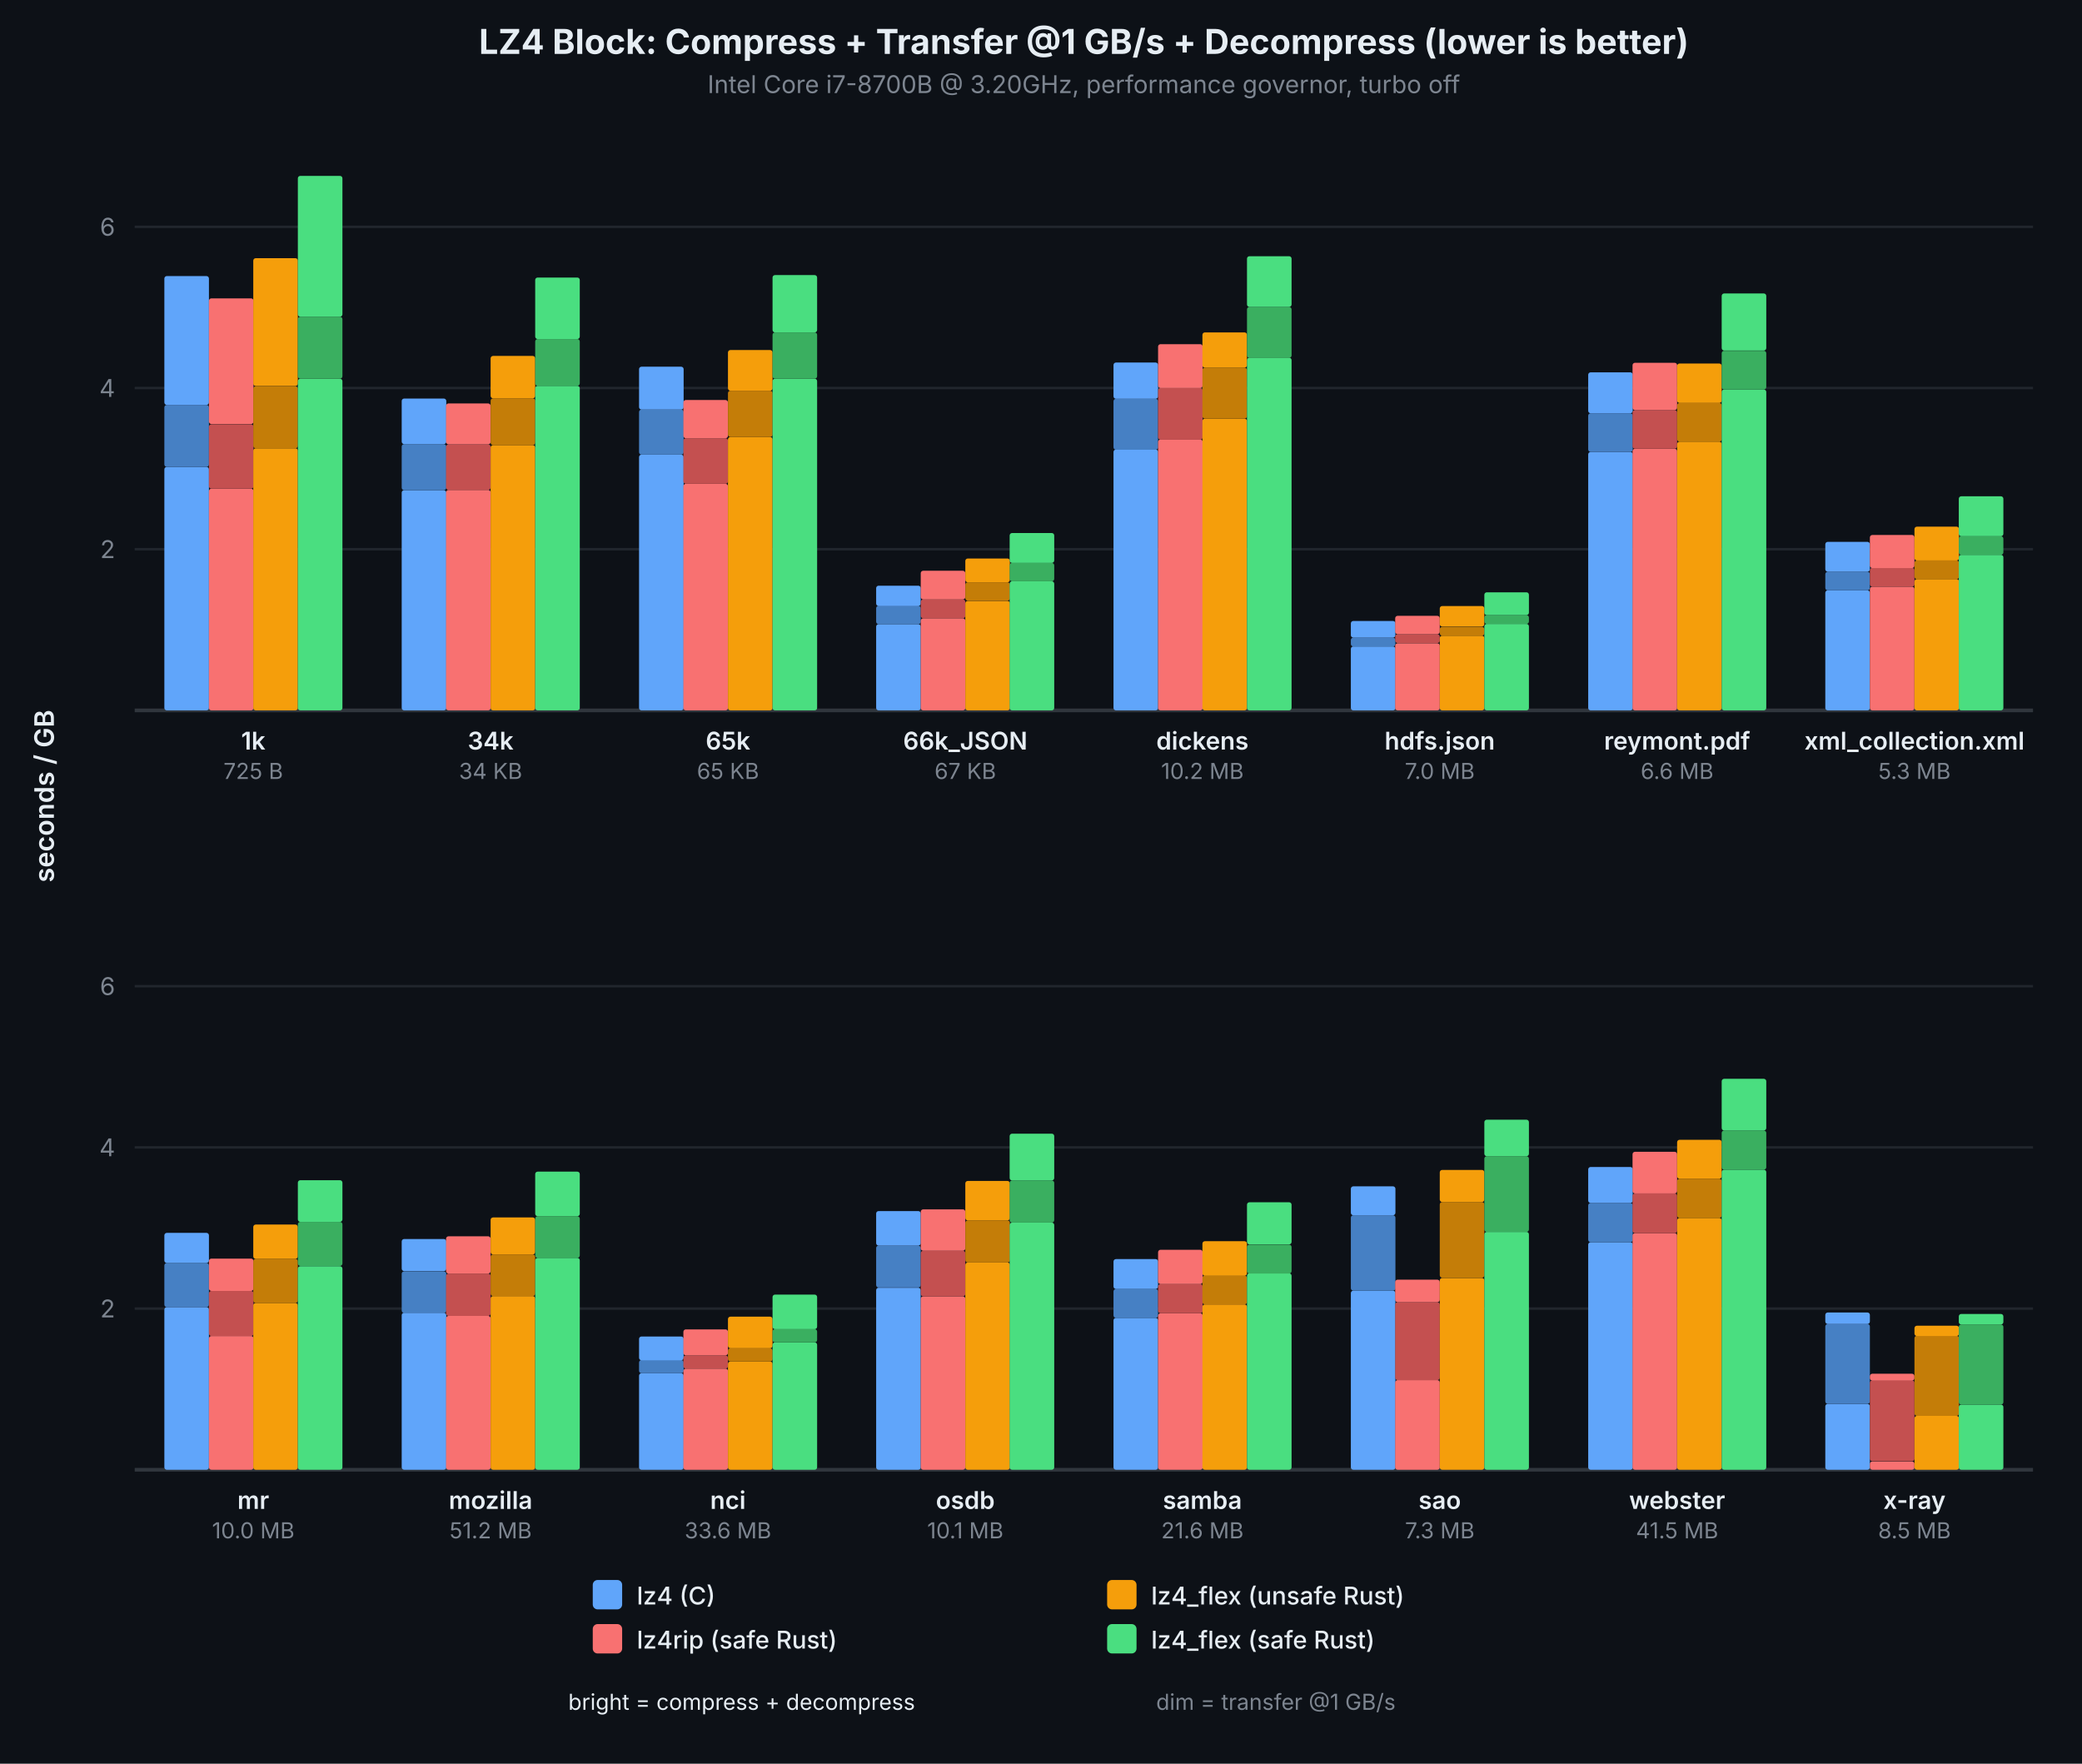
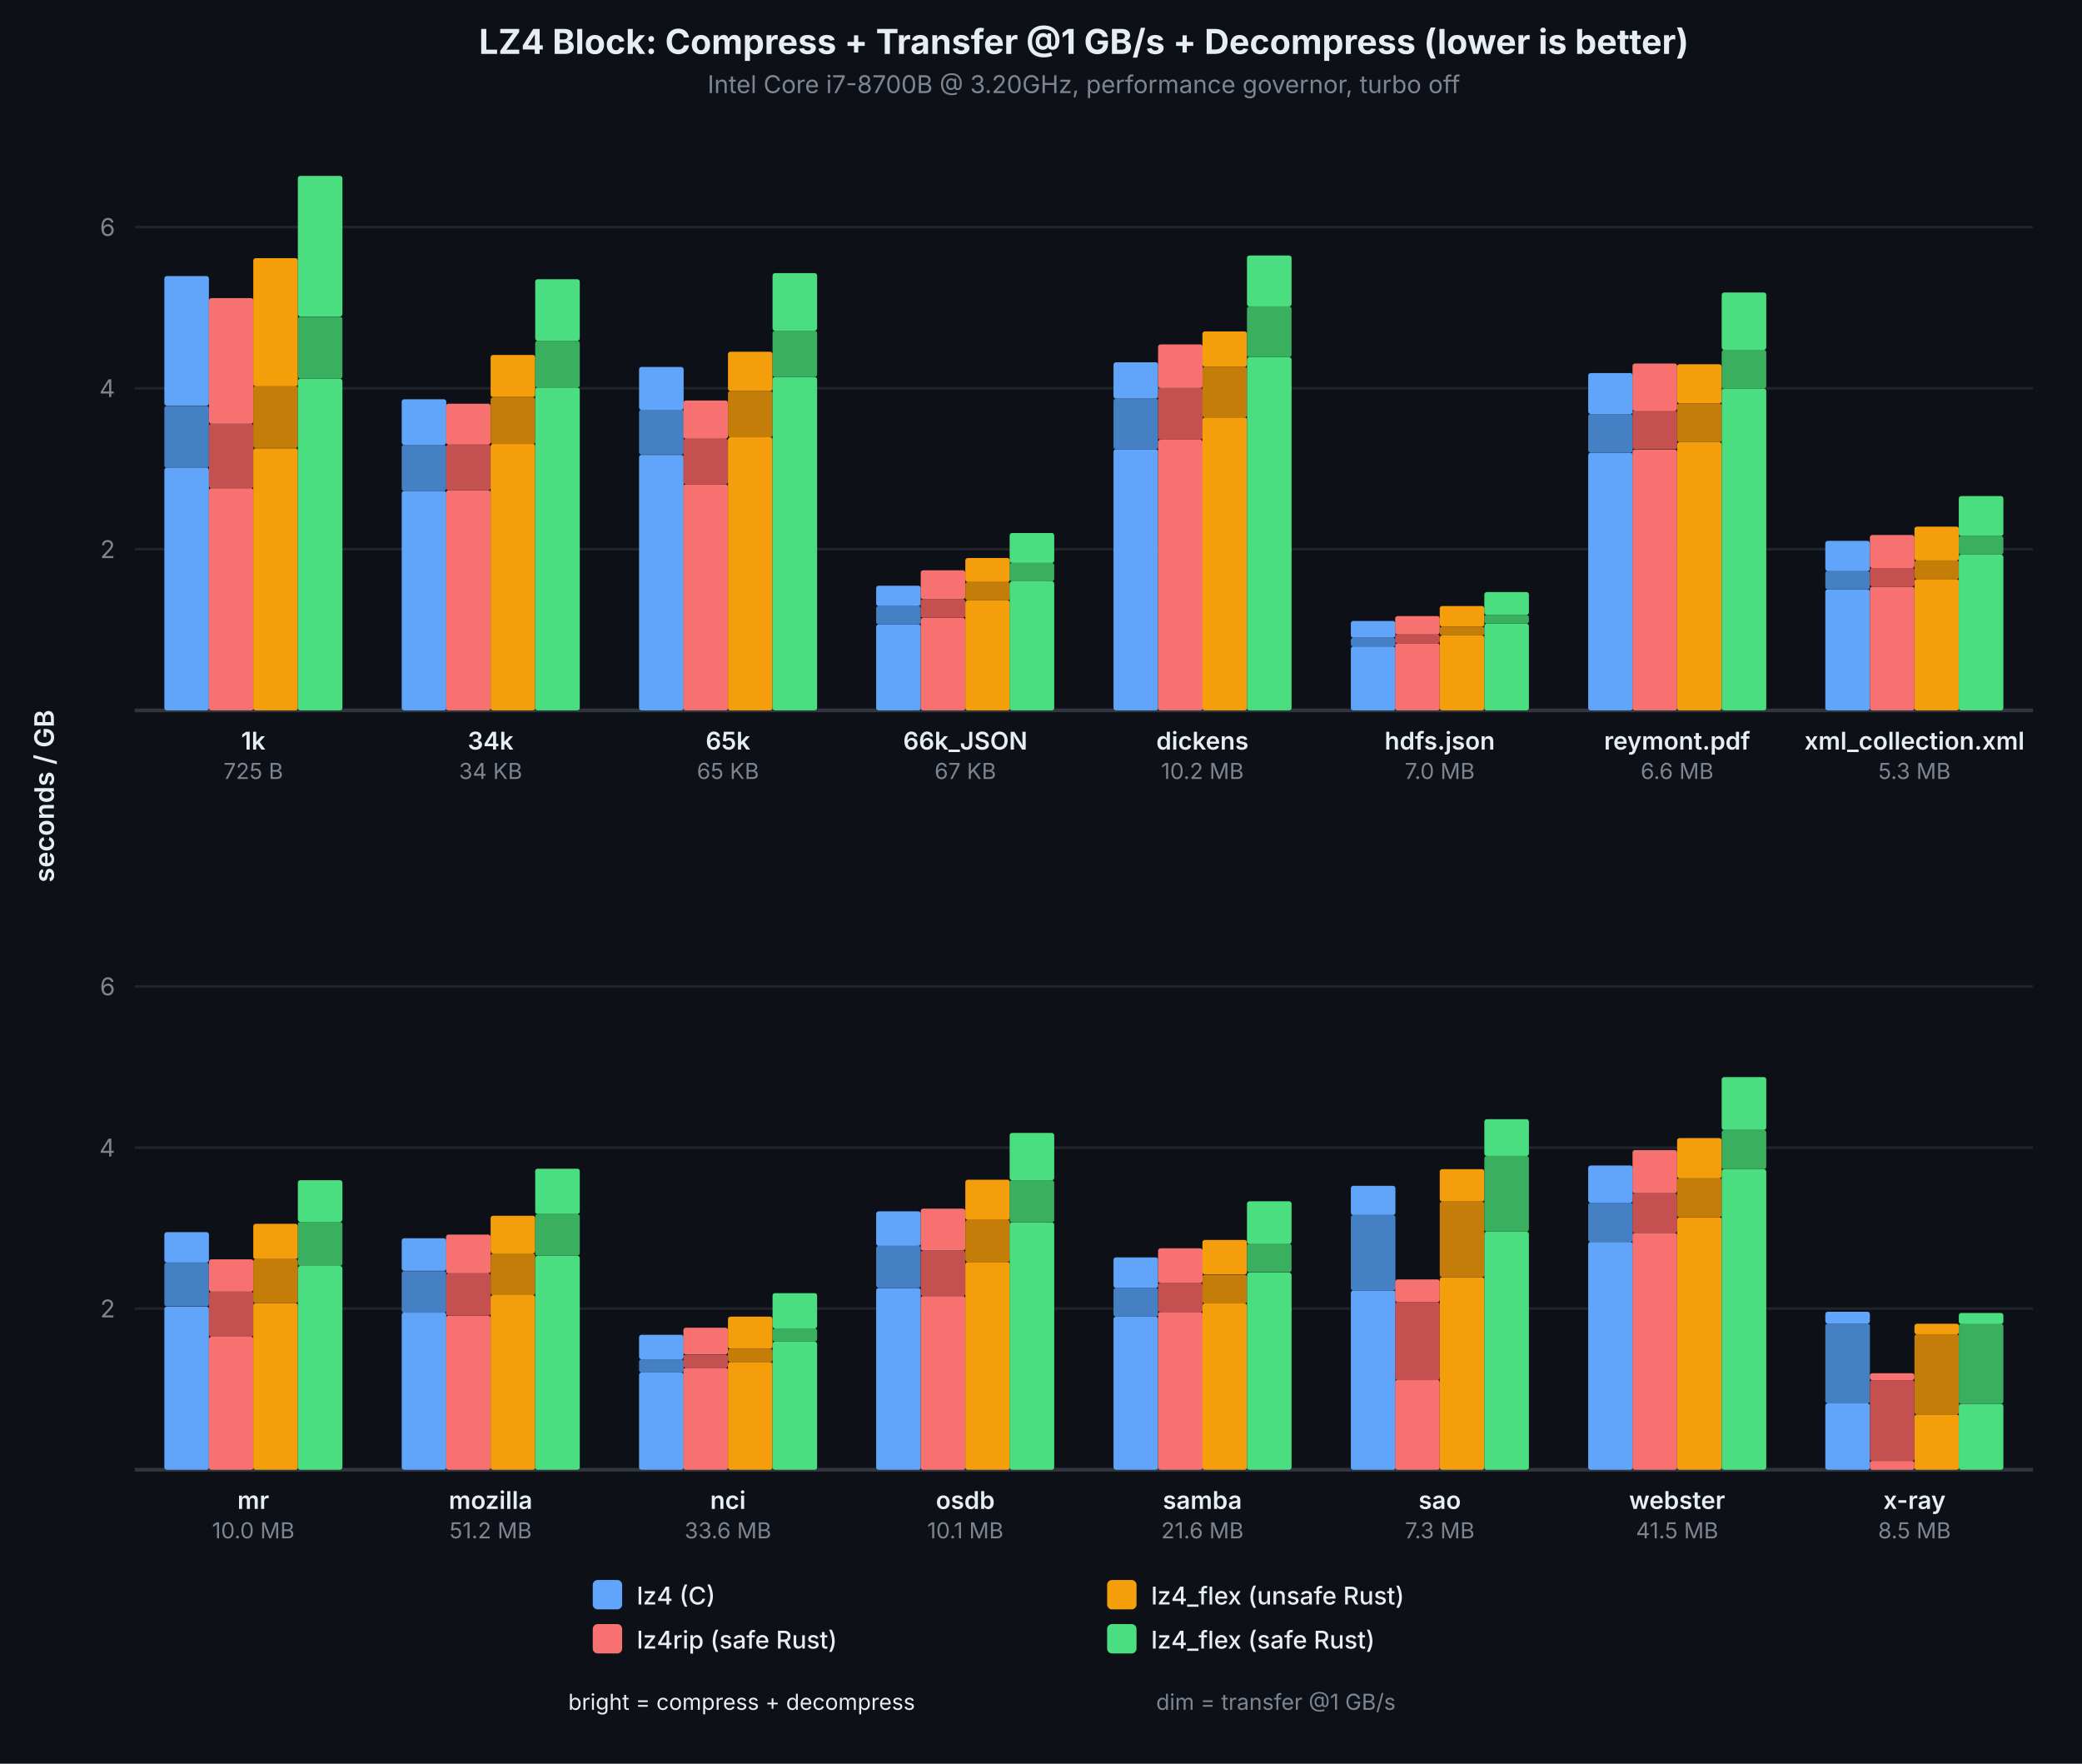
<svg xmlns="http://www.w3.org/2000/svg" viewBox="0 0 850 720" font-family="system-ui, -apple-system, sans-serif">
  <rect width="850" height="720" fill="#0d1117" />
  <text x="442.5" y="22" text-anchor="middle" fill="#e6edf3" font-size="14" font-weight="700">LZ4 Block: Compress + Transfer @1 GB/s + Decompress (lower is better)</text>
  <text x="442.5" y="38" text-anchor="middle" fill="#7d8590" font-size="10">Intel Core i7-8700B @ 3.20GHz, performance governor, turbo off</text>
  <line x1="55" y1="224.2" x2="830" y2="224.2" stroke="#21262d" stroke-width="1" />
  <text x="47" y="224.2" text-anchor="end" dominant-baseline="middle" fill="#7d8590" font-size="10">2</text>
-   <line x1="55" y1="158.4" x2="830" y2="158.4" stroke="#21262d" stroke-width="1" />
-   <text x="47" y="158.4" text-anchor="end" dominant-baseline="middle" fill="#7d8590" font-size="10">4</text>
-   <line x1="55" y1="92.6" x2="830" y2="92.6" stroke="#21262d" stroke-width="1" />
-   <text x="47" y="92.6" text-anchor="end" dominant-baseline="middle" fill="#7d8590" font-size="10">6</text>
+   <line x1="55" y1="158.5" x2="830" y2="158.5" stroke="#21262d" stroke-width="1" />
+   <text x="47" y="158.5" text-anchor="end" dominant-baseline="middle" fill="#7d8590" font-size="10">4</text>
+   <line x1="55" y1="92.7" x2="830" y2="92.7" stroke="#21262d" stroke-width="1" />
+   <text x="47" y="92.7" text-anchor="end" dominant-baseline="middle" fill="#7d8590" font-size="10">6</text>
  <line x1="55" y1="290" x2="830" y2="290" stroke="#30363d" stroke-width="1.5" />
  <text x="22" y="325.0" text-anchor="middle" fill="#e6edf3" font-size="11" font-weight="600" transform="rotate(-90,22,325.0)">seconds / GB</text>
-   <rect x="67.1" y="190.6" width="18.2" height="99.4" fill="#60a5fa" rx="1" />
-   <rect x="67.1" y="165.3" width="18.2" height="25.3" fill="#4680c4" rx="1" />
-   <rect x="67.1" y="112.7" width="18.2" height="52.6" fill="#60a5fa" rx="1" />
-   <rect x="85.3" y="199.5" width="18.2" height="90.5" fill="#f87171" rx="1" />
-   <rect x="85.3" y="173.2" width="18.2" height="26.3" fill="#c45050" rx="1" />
-   <rect x="85.3" y="121.8" width="18.2" height="51.3" fill="#f87171" rx="1" />
+   <rect x="67.1" y="190.9" width="18.2" height="99.1" fill="#60a5fa" rx="1" />
+   <rect x="67.1" y="165.7" width="18.2" height="25.3" fill="#4680c4" rx="1" />
+   <rect x="67.1" y="112.7" width="18.2" height="52.9" fill="#60a5fa" rx="1" />
+   <rect x="85.3" y="199.3" width="18.2" height="90.7" fill="#f87171" rx="1" />
+   <rect x="85.3" y="173.0" width="18.2" height="26.3" fill="#c45050" rx="1" />
+   <rect x="85.3" y="121.7" width="18.2" height="51.3" fill="#f87171" rx="1" />
  <rect x="103.4" y="183.0" width="18.2" height="107.0" fill="#f59e0b" rx="1" />
-   <rect x="103.4" y="157.7" width="18.2" height="25.3" fill="#c47d08" rx="1" />
-   <rect x="103.4" y="105.4" width="18.2" height="52.2" fill="#f59e0b" rx="1" />
+   <rect x="103.4" y="157.6" width="18.2" height="25.3" fill="#c47d08" rx="1" />
+   <rect x="103.4" y="105.4" width="18.2" height="52.3" fill="#f59e0b" rx="1" />
  <rect x="121.6" y="154.6" width="18.2" height="135.4" fill="#4ade80" rx="1" />
  <rect x="121.6" y="129.3" width="18.2" height="25.3" fill="#3aaf60" rx="1" />
-   <rect x="121.6" y="71.8" width="18.2" height="57.5" fill="#4ade80" rx="1" />
+   <rect x="121.6" y="71.8" width="18.2" height="57.4" fill="#4ade80" rx="1" />
  <text x="103.4" y="306" text-anchor="middle" fill="#e6edf3" font-size="10" font-weight="600">1k</text>
  <text x="103.4" y="318" text-anchor="middle" fill="#7d8590" font-size="9">725 B</text>
-   <rect x="164.0" y="200.1" width="18.2" height="89.9" fill="#60a5fa" rx="1" />
-   <rect x="164.0" y="181.3" width="18.2" height="18.8" fill="#4680c4" rx="1" />
-   <rect x="164.0" y="162.7" width="18.2" height="18.6" fill="#60a5fa" rx="1" />
-   <rect x="182.1" y="200.0" width="18.2" height="90.0" fill="#f87171" rx="1" />
-   <rect x="182.1" y="181.4" width="18.2" height="18.6" fill="#c45050" rx="1" />
-   <rect x="182.1" y="164.7" width="18.2" height="16.7" fill="#f87171" rx="1" />
-   <rect x="200.3" y="181.7" width="18.2" height="108.3" fill="#f59e0b" rx="1" />
-   <rect x="200.3" y="162.6" width="18.2" height="19.1" fill="#c47d08" rx="1" />
-   <rect x="200.3" y="145.3" width="18.2" height="17.3" fill="#f59e0b" rx="1" />
-   <rect x="218.5" y="157.5" width="18.2" height="132.5" fill="#4ade80" rx="1" />
-   <rect x="218.5" y="138.4" width="18.2" height="19.1" fill="#3aaf60" rx="1" />
-   <rect x="218.5" y="113.3" width="18.2" height="25.1" fill="#4ade80" rx="1" />
+   <rect x="164.0" y="200.4" width="18.2" height="89.6" fill="#60a5fa" rx="1" />
+   <rect x="164.0" y="181.6" width="18.2" height="18.8" fill="#4680c4" rx="1" />
+   <rect x="164.0" y="163.0" width="18.2" height="18.6" fill="#60a5fa" rx="1" />
+   <rect x="182.1" y="200.1" width="18.2" height="89.9" fill="#f87171" rx="1" />
+   <rect x="182.1" y="181.5" width="18.2" height="18.6" fill="#c45050" rx="1" />
+   <rect x="182.1" y="164.8" width="18.2" height="16.7" fill="#f87171" rx="1" />
+   <rect x="200.3" y="181.2" width="18.2" height="108.8" fill="#f59e0b" rx="1" />
+   <rect x="200.3" y="162.2" width="18.2" height="19.1" fill="#c47d08" rx="1" />
+   <rect x="200.3" y="144.9" width="18.2" height="17.2" fill="#f59e0b" rx="1" />
+   <rect x="218.5" y="158.2" width="18.2" height="131.8" fill="#4ade80" rx="1" />
+   <rect x="218.5" y="139.1" width="18.2" height="19.1" fill="#3aaf60" rx="1" />
+   <rect x="218.5" y="114.0" width="18.2" height="25.1" fill="#4ade80" rx="1" />
  <text x="200.3" y="306" text-anchor="middle" fill="#e6edf3" font-size="10" font-weight="600">34k</text>
  <text x="200.3" y="318" text-anchor="middle" fill="#7d8590" font-size="9">34 KB</text>
-   <rect x="260.9" y="185.6" width="18.2" height="104.4" fill="#60a5fa" rx="1" />
+   <rect x="260.9" y="185.7" width="18.2" height="104.3" fill="#60a5fa" rx="1" />
  <rect x="260.9" y="167.2" width="18.2" height="18.4" fill="#4680c4" rx="1" />
-   <rect x="260.9" y="149.7" width="18.2" height="17.5" fill="#60a5fa" rx="1" />
-   <rect x="279.0" y="197.5" width="18.2" height="92.5" fill="#f87171" rx="1" />
-   <rect x="279.0" y="178.9" width="18.2" height="18.6" fill="#c45050" rx="1" />
-   <rect x="279.0" y="163.3" width="18.2" height="15.6" fill="#f87171" rx="1" />
-   <rect x="297.2" y="178.4" width="18.2" height="111.6" fill="#f59e0b" rx="1" />
-   <rect x="297.2" y="159.5" width="18.2" height="18.9" fill="#c47d08" rx="1" />
-   <rect x="297.2" y="142.9" width="18.2" height="16.6" fill="#f59e0b" rx="1" />
-   <rect x="315.4" y="154.6" width="18.2" height="135.4" fill="#4ade80" rx="1" />
-   <rect x="315.4" y="135.7" width="18.2" height="18.9" fill="#3aaf60" rx="1" />
-   <rect x="315.4" y="112.3" width="18.2" height="23.4" fill="#4ade80" rx="1" />
+   <rect x="260.9" y="149.8" width="18.2" height="17.5" fill="#60a5fa" rx="1" />
+   <rect x="279.0" y="197.7" width="18.2" height="92.3" fill="#f87171" rx="1" />
+   <rect x="279.0" y="179.1" width="18.2" height="18.6" fill="#c45050" rx="1" />
+   <rect x="279.0" y="163.5" width="18.2" height="15.6" fill="#f87171" rx="1" />
+   <rect x="297.2" y="178.5" width="18.2" height="111.5" fill="#f59e0b" rx="1" />
+   <rect x="297.2" y="159.6" width="18.2" height="18.9" fill="#c47d08" rx="1" />
+   <rect x="297.2" y="143.6" width="18.2" height="16.0" fill="#f59e0b" rx="1" />
+   <rect x="315.4" y="153.9" width="18.2" height="136.1" fill="#4ade80" rx="1" />
+   <rect x="315.4" y="135.0" width="18.2" height="18.9" fill="#3aaf60" rx="1" />
+   <rect x="315.4" y="111.5" width="18.2" height="23.5" fill="#4ade80" rx="1" />
  <text x="297.2" y="306" text-anchor="middle" fill="#e6edf3" font-size="10" font-weight="600">65k</text>
  <text x="297.2" y="318" text-anchor="middle" fill="#7d8590" font-size="9">65 KB</text>
-   <rect x="357.7" y="254.8" width="18.2" height="35.2" fill="#60a5fa" rx="1" />
-   <rect x="357.7" y="247.3" width="18.2" height="7.5" fill="#4680c4" rx="1" />
+   <rect x="357.7" y="254.9" width="18.2" height="35.1" fill="#60a5fa" rx="1" />
+   <rect x="357.7" y="247.4" width="18.2" height="7.5" fill="#4680c4" rx="1" />
  <rect x="357.7" y="239.1" width="18.2" height="8.3" fill="#60a5fa" rx="1" />
-   <rect x="375.9" y="252.4" width="18.2" height="37.6" fill="#f87171" rx="1" />
-   <rect x="375.9" y="244.7" width="18.2" height="7.7" fill="#c45050" rx="1" />
-   <rect x="375.9" y="233.0" width="18.2" height="11.7" fill="#f87171" rx="1" />
-   <rect x="394.1" y="245.3" width="18.2" height="44.7" fill="#f59e0b" rx="1" />
-   <rect x="394.1" y="237.7" width="18.2" height="7.5" fill="#c47d08" rx="1" />
-   <rect x="394.1" y="228.0" width="18.2" height="9.7" fill="#f59e0b" rx="1" />
+   <rect x="375.9" y="252.2" width="18.2" height="37.8" fill="#f87171" rx="1" />
+   <rect x="375.9" y="244.6" width="18.2" height="7.6" fill="#c45050" rx="1" />
+   <rect x="375.9" y="232.8" width="18.2" height="11.8" fill="#f87171" rx="1" />
+   <rect x="394.1" y="245.1" width="18.2" height="44.9" fill="#f59e0b" rx="1" />
+   <rect x="394.1" y="237.6" width="18.2" height="7.5" fill="#c47d08" rx="1" />
+   <rect x="394.1" y="227.8" width="18.2" height="9.8" fill="#f59e0b" rx="1" />
  <rect x="412.2" y="237.3" width="18.2" height="52.7" fill="#4ade80" rx="1" />
  <rect x="412.2" y="229.8" width="18.2" height="7.5" fill="#3aaf60" rx="1" />
  <rect x="412.2" y="217.6" width="18.2" height="12.2" fill="#4ade80" rx="1" />
  <text x="394.1" y="306" text-anchor="middle" fill="#e6edf3" font-size="10" font-weight="600">66k_JSON</text>
  <text x="394.1" y="318" text-anchor="middle" fill="#7d8590" font-size="9">67 KB</text>
-   <rect x="454.6" y="183.5" width="18.2" height="106.5" fill="#60a5fa" rx="1" />
-   <rect x="454.6" y="162.8" width="18.2" height="20.8" fill="#4680c4" rx="1" />
-   <rect x="454.6" y="148.0" width="18.2" height="14.8" fill="#60a5fa" rx="1" />
-   <rect x="472.8" y="179.4" width="18.2" height="110.6" fill="#f87171" rx="1" />
+   <rect x="454.6" y="183.4" width="18.2" height="106.6" fill="#60a5fa" rx="1" />
+   <rect x="454.6" y="162.7" width="18.2" height="20.7" fill="#4680c4" rx="1" />
+   <rect x="454.6" y="147.9" width="18.2" height="14.8" fill="#60a5fa" rx="1" />
+   <rect x="472.8" y="179.5" width="18.2" height="110.5" fill="#f87171" rx="1" />
  <rect x="472.8" y="158.4" width="18.2" height="21.1" fill="#c45050" rx="1" />
-   <rect x="472.8" y="140.5" width="18.2" height="17.9" fill="#f87171" rx="1" />
-   <rect x="490.9" y="170.9" width="18.2" height="119.1" fill="#f59e0b" rx="1" />
-   <rect x="490.9" y="150.1" width="18.2" height="20.8" fill="#c47d08" rx="1" />
-   <rect x="490.9" y="135.7" width="18.2" height="14.4" fill="#f59e0b" rx="1" />
-   <rect x="509.1" y="146.0" width="18.2" height="144.0" fill="#4ade80" rx="1" />
-   <rect x="509.1" y="125.3" width="18.2" height="20.8" fill="#3aaf60" rx="1" />
-   <rect x="509.1" y="104.6" width="18.2" height="20.7" fill="#4ade80" rx="1" />
+   <rect x="472.8" y="140.6" width="18.2" height="17.8" fill="#f87171" rx="1" />
+   <rect x="490.9" y="170.4" width="18.2" height="119.6" fill="#f59e0b" rx="1" />
+   <rect x="490.9" y="149.7" width="18.2" height="20.7" fill="#c47d08" rx="1" />
+   <rect x="490.9" y="135.3" width="18.2" height="14.4" fill="#f59e0b" rx="1" />
+   <rect x="509.1" y="145.8" width="18.2" height="144.2" fill="#4ade80" rx="1" />
+   <rect x="509.1" y="125.1" width="18.2" height="20.7" fill="#3aaf60" rx="1" />
+   <rect x="509.1" y="104.3" width="18.2" height="20.8" fill="#4ade80" rx="1" />
  <text x="490.9" y="306" text-anchor="middle" fill="#e6edf3" font-size="10" font-weight="600">dickens</text>
  <text x="490.9" y="318" text-anchor="middle" fill="#7d8590" font-size="9">10.2 MB</text>
  <rect x="551.5" y="263.9" width="18.2" height="26.1" fill="#60a5fa" rx="1" />
  <rect x="551.5" y="260.3" width="18.2" height="3.6" fill="#4680c4" rx="1" />
  <rect x="551.5" y="253.5" width="18.2" height="6.8" fill="#60a5fa" rx="1" />
  <rect x="569.6" y="262.6" width="18.2" height="27.4" fill="#f87171" rx="1" />
-   <rect x="569.6" y="258.9" width="18.2" height="3.6" fill="#c45050" rx="1" />
-   <rect x="569.6" y="251.4" width="18.2" height="7.5" fill="#f87171" rx="1" />
-   <rect x="587.8" y="259.5" width="18.2" height="30.5" fill="#f59e0b" rx="1" />
-   <rect x="587.8" y="255.9" width="18.2" height="3.6" fill="#c47d08" rx="1" />
+   <rect x="569.6" y="259.0" width="18.2" height="3.6" fill="#c45050" rx="1" />
+   <rect x="569.6" y="251.5" width="18.2" height="7.5" fill="#f87171" rx="1" />
+   <rect x="587.8" y="259.4" width="18.2" height="30.6" fill="#f59e0b" rx="1" />
+   <rect x="587.8" y="255.8" width="18.2" height="3.6" fill="#c47d08" rx="1" />
  <rect x="587.8" y="247.4" width="18.2" height="8.4" fill="#f59e0b" rx="1" />
-   <rect x="606.0" y="254.7" width="18.2" height="35.3" fill="#4ade80" rx="1" />
-   <rect x="606.0" y="251.1" width="18.2" height="3.6" fill="#3aaf60" rx="1" />
-   <rect x="606.0" y="241.8" width="18.2" height="9.3" fill="#4ade80" rx="1" />
+   <rect x="606.0" y="254.6" width="18.2" height="35.4" fill="#4ade80" rx="1" />
+   <rect x="606.0" y="251.0" width="18.2" height="3.6" fill="#3aaf60" rx="1" />
+   <rect x="606.0" y="241.7" width="18.2" height="9.3" fill="#4ade80" rx="1" />
  <text x="587.8" y="306" text-anchor="middle" fill="#e6edf3" font-size="10" font-weight="600">hdfs.json</text>
  <text x="587.8" y="318" text-anchor="middle" fill="#7d8590" font-size="9">7.0 MB</text>
-   <rect x="648.4" y="184.5" width="18.2" height="105.5" fill="#60a5fa" rx="1" />
-   <rect x="648.4" y="168.7" width="18.2" height="15.8" fill="#4680c4" rx="1" />
-   <rect x="648.4" y="152.0" width="18.2" height="16.7" fill="#60a5fa" rx="1" />
-   <rect x="666.5" y="183.2" width="18.2" height="106.8" fill="#f87171" rx="1" />
-   <rect x="666.5" y="167.4" width="18.2" height="15.8" fill="#c45050" rx="1" />
-   <rect x="666.5" y="148.1" width="18.2" height="19.3" fill="#f87171" rx="1" />
-   <rect x="684.7" y="180.3" width="18.2" height="109.7" fill="#f59e0b" rx="1" />
-   <rect x="684.7" y="164.5" width="18.2" height="15.8" fill="#c47d08" rx="1" />
-   <rect x="684.7" y="148.4" width="18.2" height="16.1" fill="#f59e0b" rx="1" />
-   <rect x="702.9" y="159.0" width="18.2" height="131.0" fill="#4ade80" rx="1" />
-   <rect x="702.9" y="143.2" width="18.2" height="15.8" fill="#3aaf60" rx="1" />
-   <rect x="702.9" y="119.8" width="18.2" height="23.3" fill="#4ade80" rx="1" />
+   <rect x="648.4" y="184.8" width="18.2" height="105.2" fill="#60a5fa" rx="1" />
+   <rect x="648.4" y="169.0" width="18.2" height="15.8" fill="#4680c4" rx="1" />
+   <rect x="648.4" y="152.3" width="18.2" height="16.7" fill="#60a5fa" rx="1" />
+   <rect x="666.5" y="183.5" width="18.2" height="106.5" fill="#f87171" rx="1" />
+   <rect x="666.5" y="167.6" width="18.2" height="15.8" fill="#c45050" rx="1" />
+   <rect x="666.5" y="148.4" width="18.2" height="19.3" fill="#f87171" rx="1" />
+   <rect x="684.7" y="180.5" width="18.2" height="109.5" fill="#f59e0b" rx="1" />
+   <rect x="684.7" y="164.7" width="18.2" height="15.8" fill="#c47d08" rx="1" />
+   <rect x="684.7" y="148.7" width="18.2" height="16.0" fill="#f59e0b" rx="1" />
+   <rect x="702.9" y="158.6" width="18.2" height="131.4" fill="#4ade80" rx="1" />
+   <rect x="702.9" y="142.8" width="18.2" height="15.8" fill="#3aaf60" rx="1" />
+   <rect x="702.9" y="119.4" width="18.2" height="23.4" fill="#4ade80" rx="1" />
  <text x="684.7" y="306" text-anchor="middle" fill="#e6edf3" font-size="10" font-weight="600">reymont.pdf</text>
  <text x="684.7" y="318" text-anchor="middle" fill="#7d8590" font-size="9">6.6 MB</text>
-   <rect x="745.2" y="241.0" width="18.2" height="49.0" fill="#60a5fa" rx="1" />
-   <rect x="745.2" y="233.4" width="18.2" height="7.6" fill="#4680c4" rx="1" />
-   <rect x="745.2" y="221.2" width="18.2" height="12.2" fill="#60a5fa" rx="1" />
+   <rect x="745.2" y="240.6" width="18.2" height="49.4" fill="#60a5fa" rx="1" />
+   <rect x="745.2" y="233.0" width="18.2" height="7.6" fill="#4680c4" rx="1" />
+   <rect x="745.2" y="220.8" width="18.2" height="12.3" fill="#60a5fa" rx="1" />
  <rect x="763.4" y="239.5" width="18.2" height="50.5" fill="#f87171" rx="1" />
-   <rect x="763.4" y="231.8" width="18.2" height="7.7" fill="#c45050" rx="1" />
+   <rect x="763.4" y="231.8" width="18.2" height="7.6" fill="#c45050" rx="1" />
  <rect x="763.4" y="218.4" width="18.2" height="13.5" fill="#f87171" rx="1" />
  <rect x="781.6" y="236.4" width="18.2" height="53.6" fill="#f59e0b" rx="1" />
  <rect x="781.6" y="228.8" width="18.2" height="7.6" fill="#c47d08" rx="1" />
  <rect x="781.6" y="215.0" width="18.2" height="13.8" fill="#f59e0b" rx="1" />
-   <rect x="799.7" y="226.5" width="18.2" height="63.5" fill="#4ade80" rx="1" />
-   <rect x="799.7" y="218.9" width="18.2" height="7.6" fill="#3aaf60" rx="1" />
-   <rect x="799.7" y="202.6" width="18.2" height="16.3" fill="#4ade80" rx="1" />
+   <rect x="799.7" y="226.4" width="18.2" height="63.6" fill="#4ade80" rx="1" />
+   <rect x="799.7" y="218.8" width="18.2" height="7.6" fill="#3aaf60" rx="1" />
+   <rect x="799.7" y="202.5" width="18.2" height="16.3" fill="#4ade80" rx="1" />
  <text x="781.6" y="306" text-anchor="middle" fill="#e6edf3" font-size="10" font-weight="600">xml_collection.xml</text>
  <text x="781.6" y="318" text-anchor="middle" fill="#7d8590" font-size="9">5.3 MB</text>
  <line x1="55" y1="534.2" x2="830" y2="534.2" stroke="#21262d" stroke-width="1" />
  <text x="47" y="534.2" text-anchor="end" dominant-baseline="middle" fill="#7d8590" font-size="10">2</text>
-   <line x1="55" y1="468.4" x2="830" y2="468.4" stroke="#21262d" stroke-width="1" />
-   <text x="47" y="468.4" text-anchor="end" dominant-baseline="middle" fill="#7d8590" font-size="10">4</text>
-   <line x1="55" y1="402.6" x2="830" y2="402.6" stroke="#21262d" stroke-width="1" />
-   <text x="47" y="402.6" text-anchor="end" dominant-baseline="middle" fill="#7d8590" font-size="10">6</text>
+   <line x1="55" y1="468.5" x2="830" y2="468.5" stroke="#21262d" stroke-width="1" />
+   <text x="47" y="468.5" text-anchor="end" dominant-baseline="middle" fill="#7d8590" font-size="10">4</text>
+   <line x1="55" y1="402.7" x2="830" y2="402.7" stroke="#21262d" stroke-width="1" />
+   <text x="47" y="402.7" text-anchor="end" dominant-baseline="middle" fill="#7d8590" font-size="10">6</text>
  <line x1="55" y1="600" x2="830" y2="600" stroke="#30363d" stroke-width="1.5" />
-   <rect x="67.1" y="533.6" width="18.2" height="66.4" fill="#60a5fa" rx="1" />
-   <rect x="67.1" y="515.6" width="18.2" height="18.0" fill="#4680c4" rx="1" />
-   <rect x="67.1" y="503.3" width="18.2" height="12.3" fill="#60a5fa" rx="1" />
-   <rect x="85.3" y="545.4" width="18.2" height="54.6" fill="#f87171" rx="1" />
-   <rect x="85.3" y="527.0" width="18.2" height="18.4" fill="#c45050" rx="1" />
-   <rect x="85.3" y="513.8" width="18.2" height="13.2" fill="#f87171" rx="1" />
-   <rect x="103.4" y="531.9" width="18.2" height="68.1" fill="#f59e0b" rx="1" />
-   <rect x="103.4" y="513.9" width="18.2" height="18.0" fill="#c47d08" rx="1" />
-   <rect x="103.4" y="499.9" width="18.2" height="14.0" fill="#f59e0b" rx="1" />
-   <rect x="121.6" y="516.9" width="18.2" height="83.1" fill="#4ade80" rx="1" />
+   <rect x="67.1" y="533.4" width="18.2" height="66.6" fill="#60a5fa" rx="1" />
+   <rect x="67.1" y="515.4" width="18.2" height="17.9" fill="#4680c4" rx="1" />
+   <rect x="67.1" y="503.0" width="18.2" height="12.4" fill="#60a5fa" rx="1" />
+   <rect x="85.3" y="545.7" width="18.2" height="54.3" fill="#f87171" rx="1" />
+   <rect x="85.3" y="527.3" width="18.2" height="18.4" fill="#c45050" rx="1" />
+   <rect x="85.3" y="514.1" width="18.2" height="13.2" fill="#f87171" rx="1" />
+   <rect x="103.4" y="532.0" width="18.2" height="68.0" fill="#f59e0b" rx="1" />
+   <rect x="103.4" y="514.0" width="18.2" height="18.0" fill="#c47d08" rx="1" />
+   <rect x="103.4" y="499.6" width="18.2" height="14.4" fill="#f59e0b" rx="1" />
+   <rect x="121.6" y="516.8" width="18.2" height="83.2" fill="#4ade80" rx="1" />
  <rect x="121.6" y="498.8" width="18.2" height="18.0" fill="#3aaf60" rx="1" />
  <rect x="121.6" y="481.8" width="18.2" height="17.0" fill="#4ade80" rx="1" />
  <text x="103.4" y="616" text-anchor="middle" fill="#e6edf3" font-size="10" font-weight="600">mr</text>
  <text x="103.4" y="628" text-anchor="middle" fill="#7d8590" font-size="9">10.0 MB</text>
-   <rect x="164.0" y="535.9" width="18.2" height="64.1" fill="#60a5fa" rx="1" />
-   <rect x="164.0" y="519.0" width="18.2" height="17.0" fill="#4680c4" rx="1" />
-   <rect x="164.0" y="505.8" width="18.2" height="13.1" fill="#60a5fa" rx="1" />
-   <rect x="182.1" y="537.2" width="18.2" height="62.8" fill="#f87171" rx="1" />
-   <rect x="182.1" y="519.9" width="18.2" height="17.3" fill="#c45050" rx="1" />
-   <rect x="182.1" y="504.7" width="18.2" height="15.2" fill="#f87171" rx="1" />
-   <rect x="200.3" y="529.1" width="18.2" height="70.9" fill="#f59e0b" rx="1" />
-   <rect x="200.3" y="512.1" width="18.2" height="17.0" fill="#c47d08" rx="1" />
-   <rect x="200.3" y="497.0" width="18.2" height="15.1" fill="#f59e0b" rx="1" />
-   <rect x="218.5" y="513.5" width="18.2" height="86.5" fill="#4ade80" rx="1" />
-   <rect x="218.5" y="496.5" width="18.2" height="17.0" fill="#3aaf60" rx="1" />
-   <rect x="218.5" y="478.3" width="18.2" height="18.2" fill="#4ade80" rx="1" />
+   <rect x="164.0" y="535.8" width="18.2" height="64.2" fill="#60a5fa" rx="1" />
+   <rect x="164.0" y="518.9" width="18.2" height="17.0" fill="#4680c4" rx="1" />
+   <rect x="164.0" y="505.5" width="18.2" height="13.3" fill="#60a5fa" rx="1" />
+   <rect x="182.1" y="537.1" width="18.2" height="62.9" fill="#f87171" rx="1" />
+   <rect x="182.1" y="519.8" width="18.2" height="17.3" fill="#c45050" rx="1" />
+   <rect x="182.1" y="504.0" width="18.2" height="15.8" fill="#f87171" rx="1" />
+   <rect x="200.3" y="528.7" width="18.2" height="71.3" fill="#f59e0b" rx="1" />
+   <rect x="200.3" y="511.7" width="18.2" height="17.0" fill="#c47d08" rx="1" />
+   <rect x="200.3" y="496.3" width="18.2" height="15.4" fill="#f59e0b" rx="1" />
+   <rect x="218.5" y="512.6" width="18.2" height="87.4" fill="#4ade80" rx="1" />
+   <rect x="218.5" y="495.6" width="18.2" height="17.0" fill="#3aaf60" rx="1" />
+   <rect x="218.5" y="477.1" width="18.2" height="18.5" fill="#4ade80" rx="1" />
  <text x="200.3" y="616" text-anchor="middle" fill="#e6edf3" font-size="10" font-weight="600">mozilla</text>
  <text x="200.3" y="628" text-anchor="middle" fill="#7d8590" font-size="9">51.2 MB</text>
-   <rect x="260.9" y="560.6" width="18.2" height="39.4" fill="#60a5fa" rx="1" />
-   <rect x="260.9" y="555.2" width="18.2" height="5.4" fill="#4680c4" rx="1" />
-   <rect x="260.9" y="545.6" width="18.2" height="9.7" fill="#60a5fa" rx="1" />
-   <rect x="279.0" y="558.7" width="18.2" height="41.3" fill="#f87171" rx="1" />
-   <rect x="279.0" y="553.3" width="18.2" height="5.4" fill="#c45050" rx="1" />
-   <rect x="279.0" y="542.7" width="18.2" height="10.6" fill="#f87171" rx="1" />
-   <rect x="297.2" y="555.8" width="18.2" height="44.2" fill="#f59e0b" rx="1" />
-   <rect x="297.2" y="550.4" width="18.2" height="5.4" fill="#c47d08" rx="1" />
-   <rect x="297.2" y="537.5" width="18.2" height="12.9" fill="#f59e0b" rx="1" />
-   <rect x="315.4" y="548.0" width="18.2" height="52.0" fill="#4ade80" rx="1" />
-   <rect x="315.4" y="542.6" width="18.2" height="5.4" fill="#3aaf60" rx="1" />
-   <rect x="315.4" y="528.5" width="18.2" height="14.1" fill="#4ade80" rx="1" />
+   <rect x="260.9" y="560.3" width="18.2" height="39.7" fill="#60a5fa" rx="1" />
+   <rect x="260.9" y="554.9" width="18.2" height="5.4" fill="#4680c4" rx="1" />
+   <rect x="260.9" y="544.9" width="18.2" height="10.0" fill="#60a5fa" rx="1" />
+   <rect x="279.0" y="558.4" width="18.2" height="41.6" fill="#f87171" rx="1" />
+   <rect x="279.0" y="553.0" width="18.2" height="5.4" fill="#c45050" rx="1" />
+   <rect x="279.0" y="542.0" width="18.2" height="10.9" fill="#f87171" rx="1" />
+   <rect x="297.2" y="556.0" width="18.2" height="44.0" fill="#f59e0b" rx="1" />
+   <rect x="297.2" y="550.6" width="18.2" height="5.4" fill="#c47d08" rx="1" />
+   <rect x="297.2" y="537.5" width="18.2" height="13.1" fill="#f59e0b" rx="1" />
+   <rect x="315.4" y="547.7" width="18.2" height="52.3" fill="#4ade80" rx="1" />
+   <rect x="315.4" y="542.3" width="18.2" height="5.4" fill="#3aaf60" rx="1" />
+   <rect x="315.4" y="527.9" width="18.2" height="14.4" fill="#4ade80" rx="1" />
  <text x="297.2" y="616" text-anchor="middle" fill="#e6edf3" font-size="10" font-weight="600">nci</text>
  <text x="297.2" y="628" text-anchor="middle" fill="#7d8590" font-size="9">33.6 MB</text>
-   <rect x="357.7" y="525.7" width="18.2" height="74.3" fill="#60a5fa" rx="1" />
-   <rect x="357.7" y="508.5" width="18.2" height="17.1" fill="#4680c4" rx="1" />
-   <rect x="357.7" y="494.4" width="18.2" height="14.1" fill="#60a5fa" rx="1" />
-   <rect x="375.9" y="529.2" width="18.2" height="70.8" fill="#f87171" rx="1" />
-   <rect x="375.9" y="510.6" width="18.2" height="18.6" fill="#c45050" rx="1" />
-   <rect x="375.9" y="493.7" width="18.2" height="16.9" fill="#f87171" rx="1" />
-   <rect x="394.1" y="515.4" width="18.2" height="84.6" fill="#f59e0b" rx="1" />
-   <rect x="394.1" y="498.2" width="18.2" height="17.2" fill="#c47d08" rx="1" />
-   <rect x="394.1" y="482.1" width="18.2" height="16.1" fill="#f59e0b" rx="1" />
-   <rect x="412.2" y="499.1" width="18.2" height="100.9" fill="#4ade80" rx="1" />
-   <rect x="412.2" y="481.9" width="18.2" height="17.2" fill="#3aaf60" rx="1" />
-   <rect x="412.2" y="462.8" width="18.2" height="19.1" fill="#4ade80" rx="1" />
+   <rect x="357.7" y="525.8" width="18.2" height="74.2" fill="#60a5fa" rx="1" />
+   <rect x="357.7" y="508.6" width="18.2" height="17.1" fill="#4680c4" rx="1" />
+   <rect x="357.7" y="494.5" width="18.2" height="14.1" fill="#60a5fa" rx="1" />
+   <rect x="375.9" y="529.1" width="18.2" height="70.9" fill="#f87171" rx="1" />
+   <rect x="375.9" y="510.5" width="18.2" height="18.6" fill="#c45050" rx="1" />
+   <rect x="375.9" y="493.4" width="18.2" height="17.1" fill="#f87171" rx="1" />
+   <rect x="394.1" y="515.2" width="18.2" height="84.8" fill="#f59e0b" rx="1" />
+   <rect x="394.1" y="498.0" width="18.2" height="17.2" fill="#c47d08" rx="1" />
+   <rect x="394.1" y="481.6" width="18.2" height="16.4" fill="#f59e0b" rx="1" />
+   <rect x="412.2" y="499.0" width="18.2" height="101.0" fill="#4ade80" rx="1" />
+   <rect x="412.2" y="481.8" width="18.2" height="17.2" fill="#3aaf60" rx="1" />
+   <rect x="412.2" y="462.5" width="18.2" height="19.3" fill="#4ade80" rx="1" />
  <text x="394.1" y="616" text-anchor="middle" fill="#e6edf3" font-size="10" font-weight="600">osdb</text>
  <text x="394.1" y="628" text-anchor="middle" fill="#7d8590" font-size="9">10.1 MB</text>
-   <rect x="454.6" y="538.0" width="18.2" height="62.0" fill="#60a5fa" rx="1" />
-   <rect x="454.6" y="526.2" width="18.2" height="11.8" fill="#4680c4" rx="1" />
-   <rect x="454.6" y="514.0" width="18.2" height="12.2" fill="#60a5fa" rx="1" />
-   <rect x="472.8" y="536.1" width="18.2" height="63.9" fill="#f87171" rx="1" />
-   <rect x="472.8" y="524.2" width="18.2" height="11.9" fill="#c45050" rx="1" />
-   <rect x="472.8" y="510.2" width="18.2" height="14.0" fill="#f87171" rx="1" />
-   <rect x="490.9" y="532.5" width="18.2" height="67.5" fill="#f59e0b" rx="1" />
-   <rect x="490.9" y="520.7" width="18.2" height="11.8" fill="#c47d08" rx="1" />
-   <rect x="490.9" y="506.7" width="18.2" height="14.1" fill="#f59e0b" rx="1" />
-   <rect x="509.1" y="519.8" width="18.2" height="80.2" fill="#4ade80" rx="1" />
-   <rect x="509.1" y="508.1" width="18.2" height="11.8" fill="#3aaf60" rx="1" />
-   <rect x="509.1" y="490.8" width="18.2" height="17.2" fill="#4ade80" rx="1" />
+   <rect x="454.6" y="537.5" width="18.2" height="62.5" fill="#60a5fa" rx="1" />
+   <rect x="454.6" y="525.8" width="18.2" height="11.7" fill="#4680c4" rx="1" />
+   <rect x="454.6" y="513.3" width="18.2" height="12.5" fill="#60a5fa" rx="1" />
+   <rect x="472.8" y="535.6" width="18.2" height="64.4" fill="#f87171" rx="1" />
+   <rect x="472.8" y="523.8" width="18.2" height="11.9" fill="#c45050" rx="1" />
+   <rect x="472.8" y="509.6" width="18.2" height="14.2" fill="#f87171" rx="1" />
+   <rect x="490.9" y="532.1" width="18.2" height="67.9" fill="#f59e0b" rx="1" />
+   <rect x="490.9" y="520.4" width="18.2" height="11.7" fill="#c47d08" rx="1" />
+   <rect x="490.9" y="506.2" width="18.2" height="14.1" fill="#f59e0b" rx="1" />
+   <rect x="509.1" y="519.5" width="18.2" height="80.5" fill="#4ade80" rx="1" />
+   <rect x="509.1" y="507.7" width="18.2" height="11.7" fill="#3aaf60" rx="1" />
+   <rect x="509.1" y="490.4" width="18.2" height="17.4" fill="#4ade80" rx="1" />
  <text x="490.9" y="616" text-anchor="middle" fill="#e6edf3" font-size="10" font-weight="600">samba</text>
  <text x="490.9" y="628" text-anchor="middle" fill="#7d8590" font-size="9">21.6 MB</text>
-   <rect x="551.5" y="526.9" width="18.2" height="73.1" fill="#60a5fa" rx="1" />
-   <rect x="551.5" y="496.1" width="18.2" height="30.8" fill="#4680c4" rx="1" />
-   <rect x="551.5" y="484.3" width="18.2" height="11.8" fill="#60a5fa" rx="1" />
-   <rect x="569.6" y="563.4" width="18.2" height="36.6" fill="#f87171" rx="1" />
+   <rect x="551.5" y="526.8" width="18.2" height="73.2" fill="#60a5fa" rx="1" />
+   <rect x="551.5" y="496.0" width="18.2" height="30.8" fill="#4680c4" rx="1" />
+   <rect x="551.5" y="484.1" width="18.2" height="11.9" fill="#60a5fa" rx="1" />
+   <rect x="569.6" y="563.3" width="18.2" height="36.7" fill="#f87171" rx="1" />
  <rect x="569.6" y="531.6" width="18.2" height="31.8" fill="#c45050" rx="1" />
-   <rect x="569.6" y="522.4" width="18.2" height="9.2" fill="#f87171" rx="1" />
-   <rect x="587.8" y="521.7" width="18.2" height="78.3" fill="#f59e0b" rx="1" />
-   <rect x="587.8" y="490.7" width="18.2" height="30.9" fill="#c47d08" rx="1" />
-   <rect x="587.8" y="477.6" width="18.2" height="13.1" fill="#f59e0b" rx="1" />
-   <rect x="606.0" y="502.9" width="18.2" height="97.1" fill="#4ade80" rx="1" />
-   <rect x="606.0" y="472.0" width="18.2" height="30.9" fill="#3aaf60" rx="1" />
-   <rect x="606.0" y="457.1" width="18.2" height="14.9" fill="#4ade80" rx="1" />
+   <rect x="569.6" y="522.3" width="18.2" height="9.3" fill="#f87171" rx="1" />
+   <rect x="587.8" y="521.4" width="18.2" height="78.6" fill="#f59e0b" rx="1" />
+   <rect x="587.8" y="490.5" width="18.2" height="30.9" fill="#c47d08" rx="1" />
+   <rect x="587.8" y="477.3" width="18.2" height="13.2" fill="#f59e0b" rx="1" />
+   <rect x="606.0" y="502.8" width="18.2" height="97.2" fill="#4ade80" rx="1" />
+   <rect x="606.0" y="471.9" width="18.2" height="30.9" fill="#3aaf60" rx="1" />
+   <rect x="606.0" y="456.9" width="18.2" height="15.0" fill="#4ade80" rx="1" />
  <text x="587.8" y="616" text-anchor="middle" fill="#e6edf3" font-size="10" font-weight="600">sao</text>
  <text x="587.8" y="628" text-anchor="middle" fill="#7d8590" font-size="9">7.3 MB</text>
-   <rect x="648.4" y="507.1" width="18.2" height="92.9" fill="#60a5fa" rx="1" />
-   <rect x="648.4" y="491.1" width="18.2" height="16.0" fill="#4680c4" rx="1" />
-   <rect x="648.4" y="476.4" width="18.2" height="14.7" fill="#60a5fa" rx="1" />
-   <rect x="666.5" y="503.4" width="18.2" height="96.6" fill="#f87171" rx="1" />
-   <rect x="666.5" y="487.2" width="18.2" height="16.2" fill="#c45050" rx="1" />
-   <rect x="666.5" y="470.2" width="18.2" height="17.0" fill="#f87171" rx="1" />
-   <rect x="684.7" y="497.2" width="18.2" height="102.8" fill="#f59e0b" rx="1" />
-   <rect x="684.7" y="481.2" width="18.2" height="16.0" fill="#c47d08" rx="1" />
-   <rect x="684.7" y="465.3" width="18.2" height="15.9" fill="#f59e0b" rx="1" />
-   <rect x="702.9" y="477.5" width="18.2" height="122.5" fill="#4ade80" rx="1" />
-   <rect x="702.9" y="461.5" width="18.2" height="16.0" fill="#3aaf60" rx="1" />
-   <rect x="702.9" y="440.4" width="18.2" height="21.1" fill="#4ade80" rx="1" />
+   <rect x="648.4" y="507.0" width="18.2" height="93.0" fill="#60a5fa" rx="1" />
+   <rect x="648.4" y="491.0" width="18.2" height="16.0" fill="#4680c4" rx="1" />
+   <rect x="648.4" y="475.8" width="18.2" height="15.2" fill="#60a5fa" rx="1" />
+   <rect x="666.5" y="503.3" width="18.2" height="96.7" fill="#f87171" rx="1" />
+   <rect x="666.5" y="487.1" width="18.2" height="16.2" fill="#c45050" rx="1" />
+   <rect x="666.5" y="469.5" width="18.2" height="17.6" fill="#f87171" rx="1" />
+   <rect x="684.7" y="496.9" width="18.2" height="103.1" fill="#f59e0b" rx="1" />
+   <rect x="684.7" y="480.9" width="18.2" height="16.0" fill="#c47d08" rx="1" />
+   <rect x="684.7" y="464.6" width="18.2" height="16.4" fill="#f59e0b" rx="1" />
+   <rect x="702.9" y="477.3" width="18.2" height="122.7" fill="#4ade80" rx="1" />
+   <rect x="702.9" y="461.3" width="18.2" height="16.0" fill="#3aaf60" rx="1" />
+   <rect x="702.9" y="439.7" width="18.2" height="21.6" fill="#4ade80" rx="1" />
  <text x="684.7" y="616" text-anchor="middle" fill="#e6edf3" font-size="10" font-weight="600">webster</text>
  <text x="684.7" y="628" text-anchor="middle" fill="#7d8590" font-size="9">41.5 MB</text>
-   <rect x="745.2" y="573.1" width="18.2" height="26.9" fill="#60a5fa" rx="1" />
-   <rect x="745.2" y="540.5" width="18.2" height="32.6" fill="#4680c4" rx="1" />
-   <rect x="745.2" y="535.8" width="18.2" height="4.7" fill="#60a5fa" rx="1" />
-   <rect x="763.4" y="596.6" width="18.2" height="3.4" fill="#f87171" rx="1" />
-   <rect x="763.4" y="563.5" width="18.2" height="33.0" fill="#c45050" rx="1" />
-   <rect x="763.4" y="560.8" width="18.2" height="2.8" fill="#f87171" rx="1" />
-   <rect x="781.6" y="578.0" width="18.2" height="22.0" fill="#f59e0b" rx="1" />
-   <rect x="781.6" y="545.3" width="18.2" height="32.7" fill="#c47d08" rx="1" />
-   <rect x="781.6" y="541.2" width="18.2" height="4.2" fill="#f59e0b" rx="1" />
-   <rect x="799.7" y="573.4" width="18.2" height="26.6" fill="#4ade80" rx="1" />
-   <rect x="799.7" y="540.7" width="18.2" height="32.7" fill="#3aaf60" rx="1" />
-   <rect x="799.7" y="536.4" width="18.2" height="4.3" fill="#4ade80" rx="1" />
+   <rect x="745.2" y="572.9" width="18.2" height="27.1" fill="#60a5fa" rx="1" />
+   <rect x="745.2" y="540.3" width="18.2" height="32.6" fill="#4680c4" rx="1" />
+   <rect x="745.2" y="535.5" width="18.2" height="4.8" fill="#60a5fa" rx="1" />
+   <rect x="763.4" y="596.4" width="18.2" height="3.6" fill="#f87171" rx="1" />
+   <rect x="763.4" y="563.4" width="18.2" height="33.0" fill="#c45050" rx="1" />
+   <rect x="763.4" y="560.6" width="18.2" height="2.8" fill="#f87171" rx="1" />
+   <rect x="781.6" y="577.4" width="18.2" height="22.6" fill="#f59e0b" rx="1" />
+   <rect x="781.6" y="544.7" width="18.2" height="32.7" fill="#c47d08" rx="1" />
+   <rect x="781.6" y="540.4" width="18.2" height="4.3" fill="#f59e0b" rx="1" />
+   <rect x="799.7" y="573.1" width="18.2" height="26.9" fill="#4ade80" rx="1" />
+   <rect x="799.7" y="540.4" width="18.2" height="32.7" fill="#3aaf60" rx="1" />
+   <rect x="799.7" y="536.0" width="18.2" height="4.5" fill="#4ade80" rx="1" />
  <text x="781.6" y="616" text-anchor="middle" fill="#e6edf3" font-size="10" font-weight="600">x-ray</text>
  <text x="781.6" y="628" text-anchor="middle" fill="#7d8590" font-size="9">8.5 MB</text>
  <rect x="242" y="645" width="12" height="12" fill="#60a5fa" rx="2" />
  <text x="260" y="655" fill="#e6edf3" font-size="10" font-weight="500">lz4 (C)</text>
  <rect x="242" y="663" width="12" height="12" fill="#f87171" rx="2" />
  <text x="260" y="673" fill="#e6edf3" font-size="10" font-weight="500">lz4rip (safe Rust)</text>
  <rect x="452" y="645" width="12" height="12" fill="#f59e0b" rx="2" />
  <text x="470" y="655" fill="#e6edf3" font-size="10" font-weight="500">lz4_flex (unsafe Rust)</text>
  <rect x="452" y="663" width="12" height="12" fill="#4ade80" rx="2" />
  <text x="470" y="673" fill="#e6edf3" font-size="10" font-weight="500">lz4_flex (safe Rust)</text>
  <text x="232" y="698" fill="#e6edf3" font-size="9">bright = compress + decompress</text>
  <text x="472" y="698" fill="#7d8590" font-size="9">dim = transfer @1 GB/s</text>
</svg>
